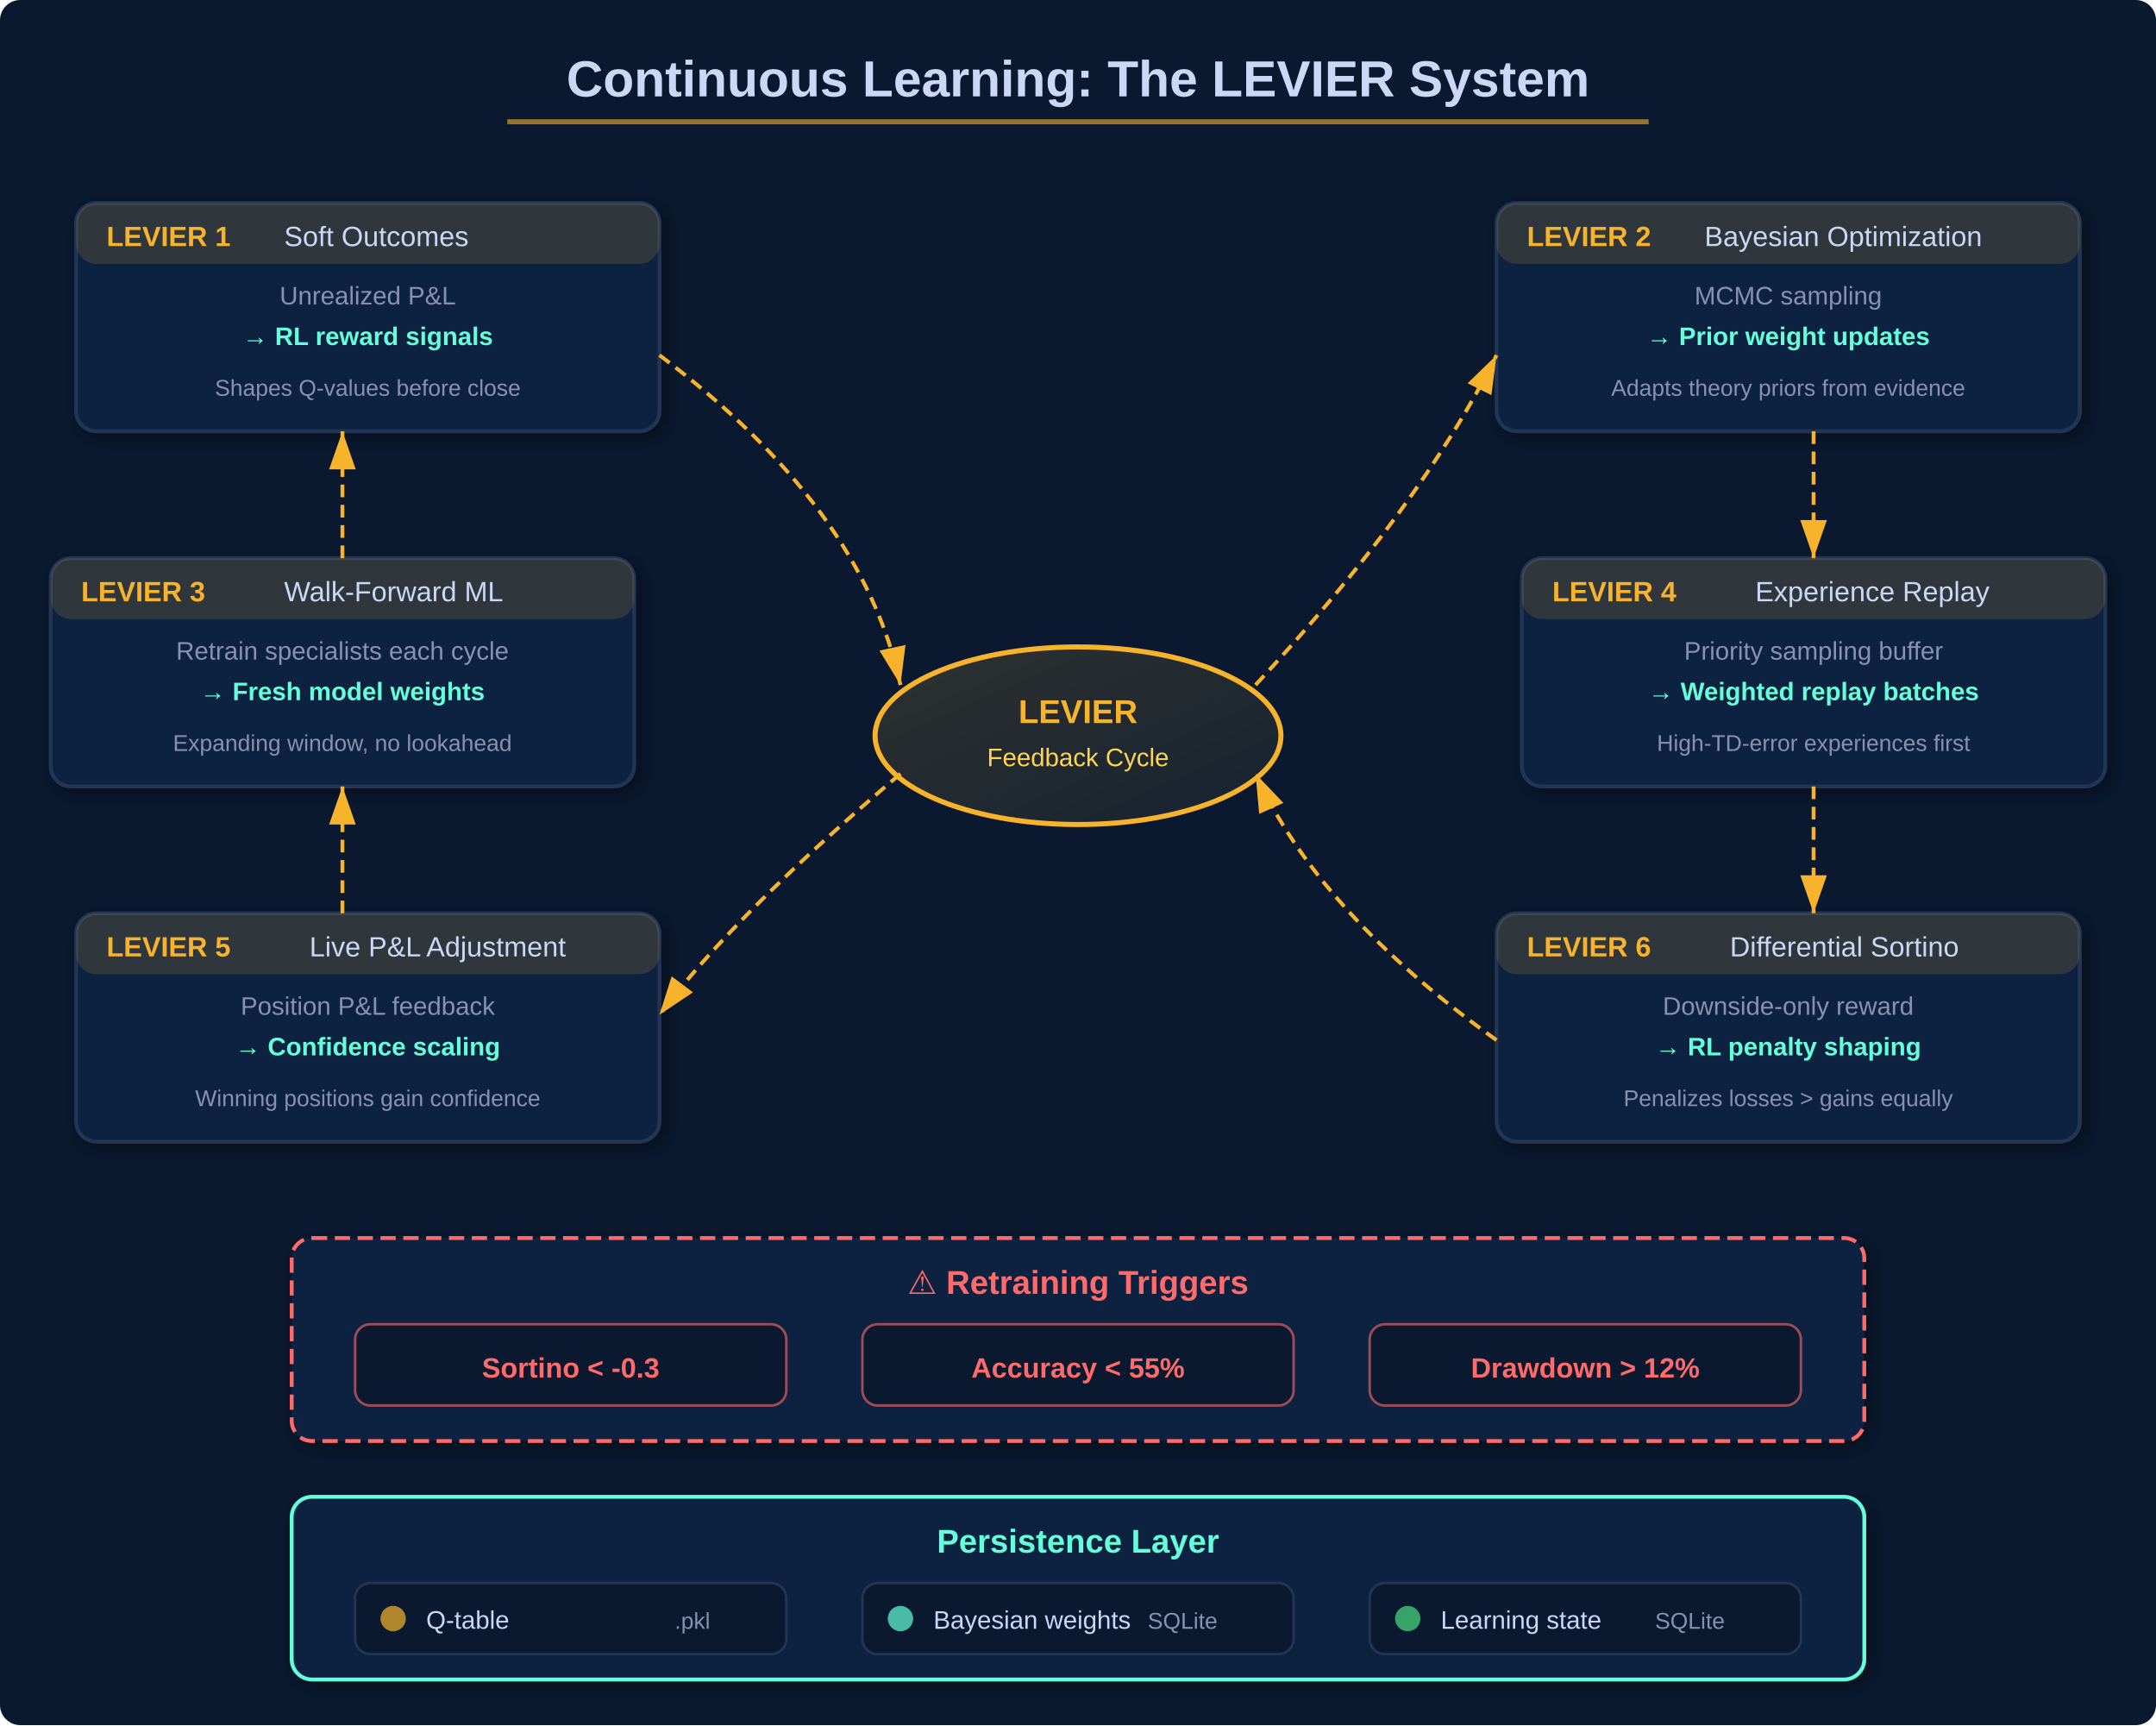
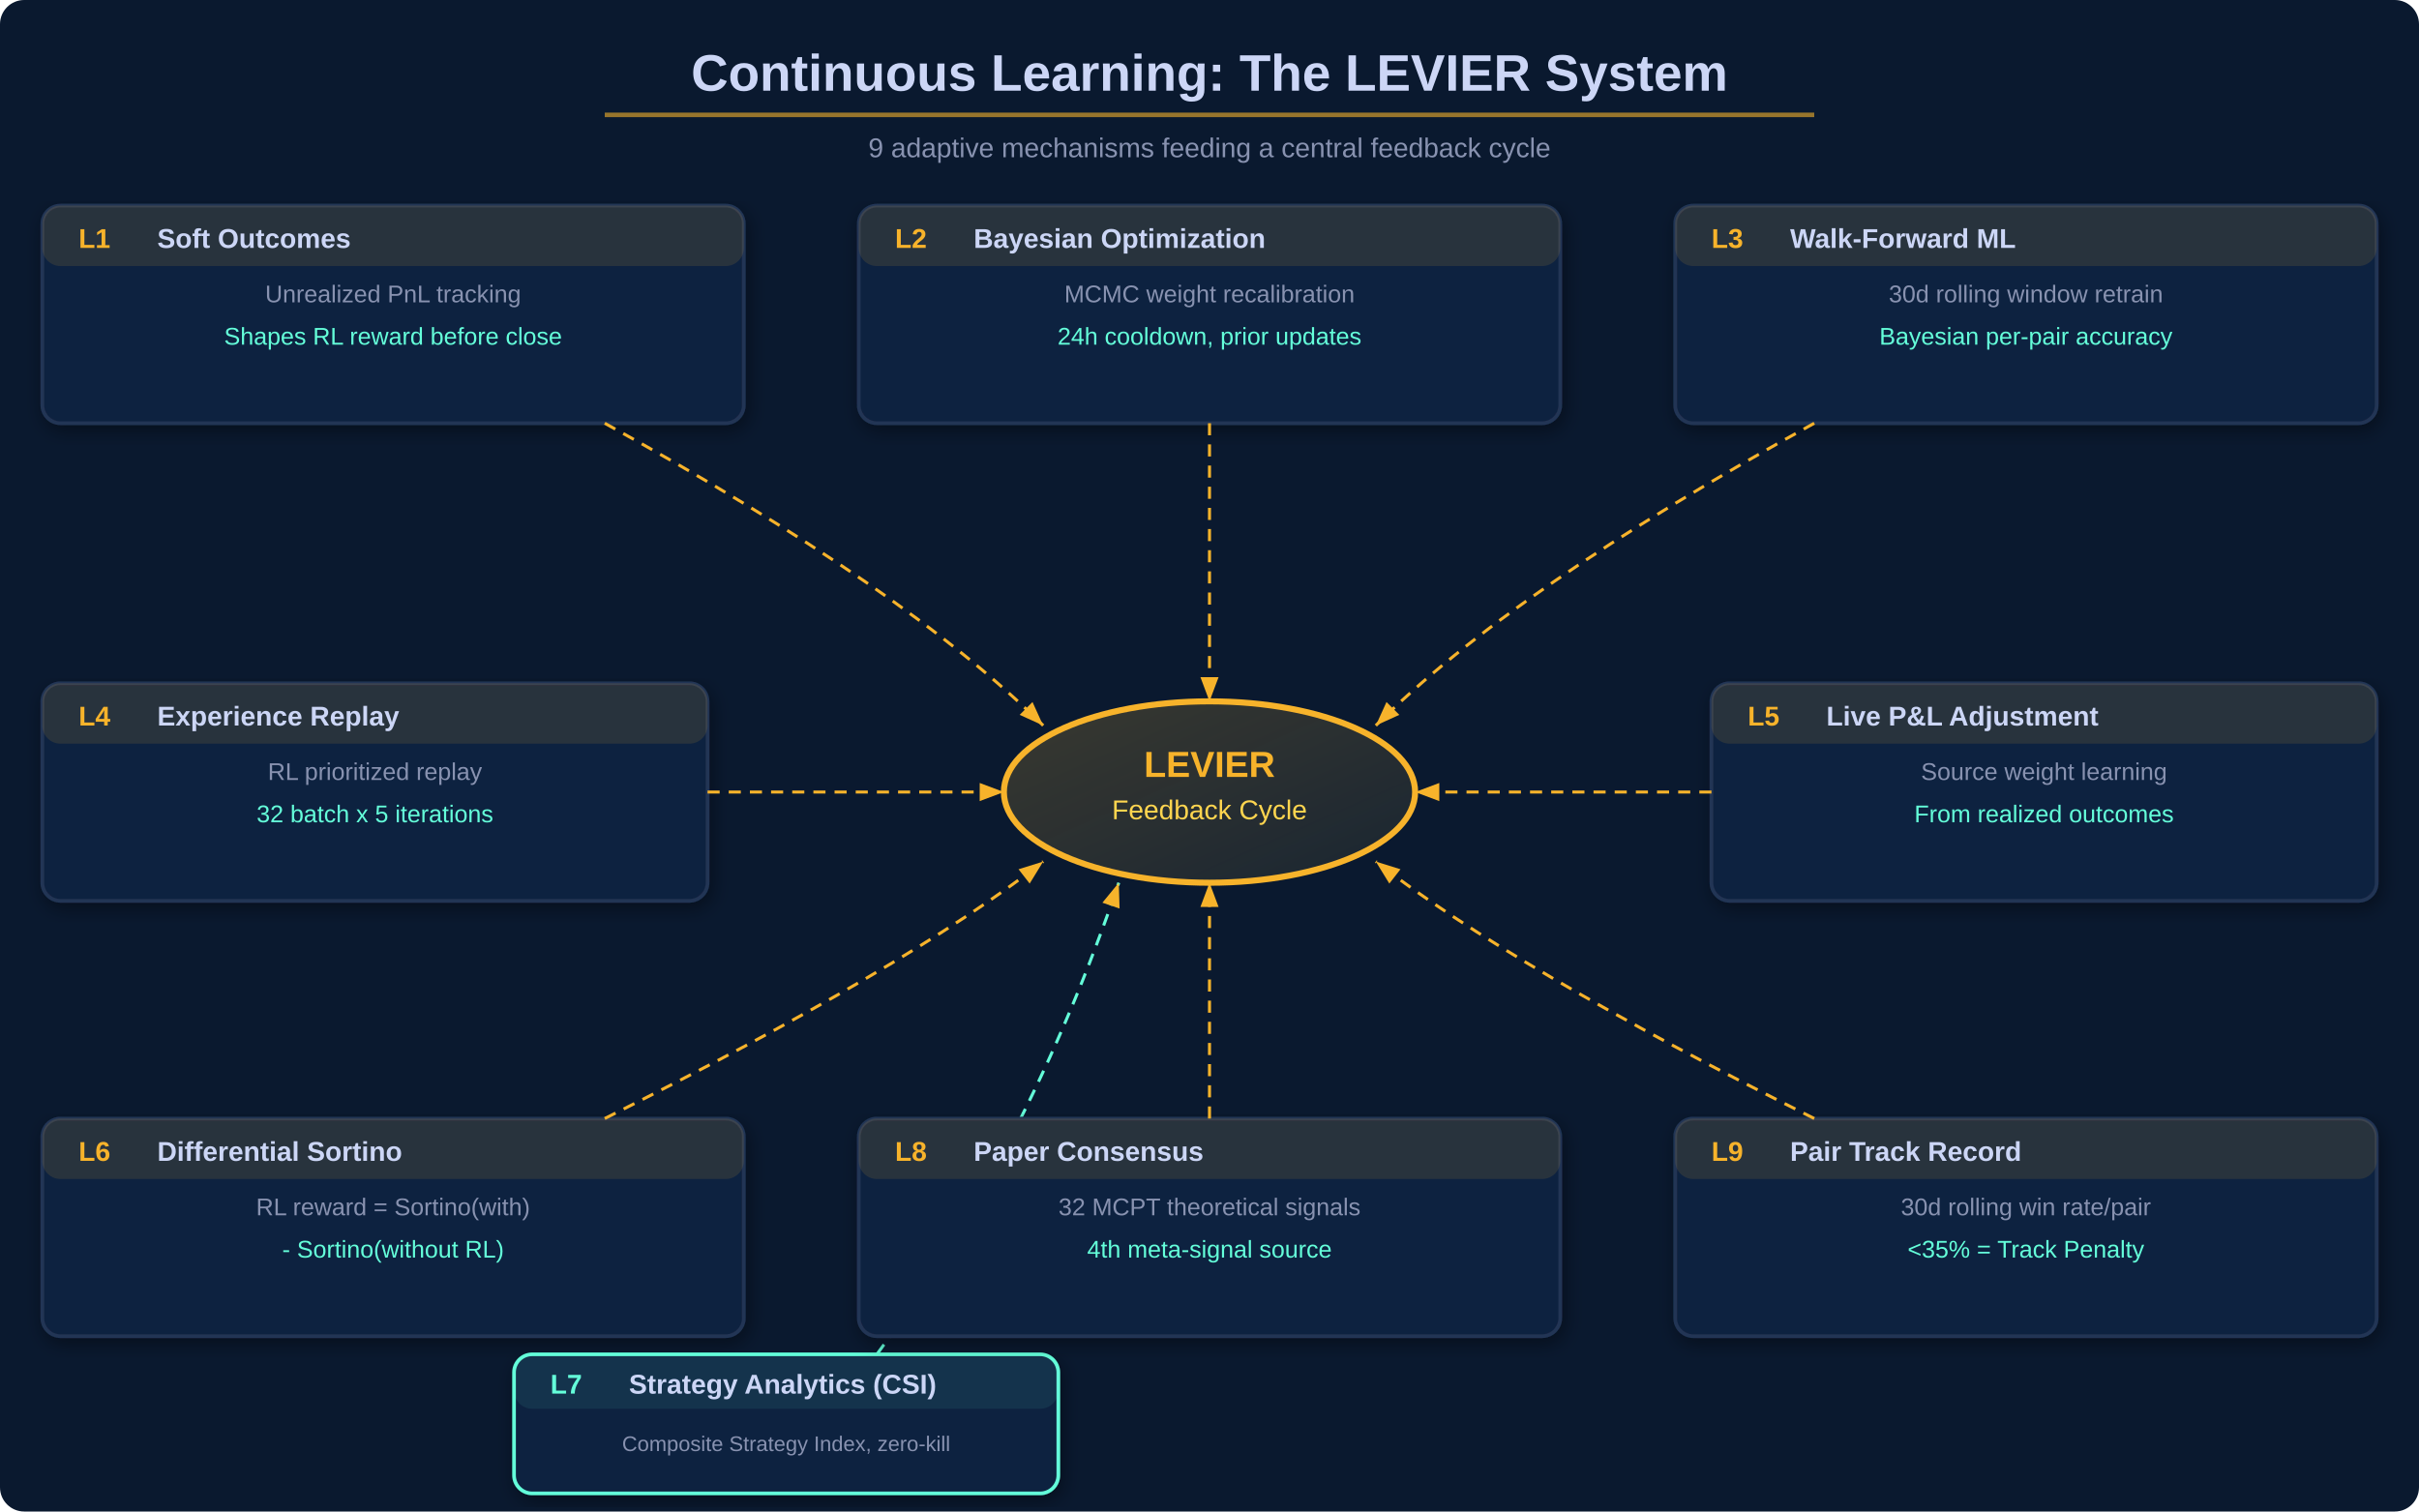
- <svg xmlns="http://www.w3.org/2000/svg" viewBox="0 0 850 680" font-family="'Segoe UI', Arial, sans-serif">
+ <svg xmlns="http://www.w3.org/2000/svg" viewBox="0 0 800 500" width="800" height="500" font-family="'Segoe UI', Arial, sans-serif">
  <defs>
-     <filter id="shadow1" x="-5%" y="-5%" width="115%" height="115%">
-       <feDropShadow dx="2" dy="2" stdDeviation="3" flood-color="#000" flood-opacity="0.4" />
+     <filter id="clShadow" x="-5%" y="-5%" width="115%" height="115%">
+       <feDropShadow dx="1" dy="2" stdDeviation="3" flood-color="#000" flood-opacity="0.4" />
    </filter>
-     <marker id="arrowGold" markerWidth="10" markerHeight="7" refX="10" refY="3.5" orient="auto">
-       <polygon points="0 0, 10 3.5, 0 7" fill="#F7B32B" />
+     <marker id="arwGold" markerWidth="8" markerHeight="6" refX="8" refY="3" orient="auto">
+       <polygon points="0 0, 8 3, 0 6" fill="#F7B32B" />
    </marker>
-     <marker id="arrowGreen" markerWidth="10" markerHeight="7" refX="10" refY="3.5" orient="auto">
-       <polygon points="0 0, 10 3.5, 0 7" fill="#64ffda" />
-     </marker>
-     <linearGradient id="goldGrad" x1="0%" y1="0%" x2="100%" y2="100%">
-       <stop offset="0%" stop-color="#F7B32B" stop-opacity="0.15" />
-       <stop offset="100%" stop-color="#FFD54F" stop-opacity="0.05" />
+     <linearGradient id="hubGrad" x1="0%" y1="0%" x2="100%" y2="100%">
+       <stop offset="0%" stop-color="#F7B32B" stop-opacity="0.2" />
+       <stop offset="100%" stop-color="#FFD54F" stop-opacity="0.06" />
    </linearGradient>
  </defs>
-   <rect width="850" height="680" rx="8" fill="#0a192f" />
-   <text x="425" y="38" text-anchor="middle" fill="#ccd6f6" font-size="20" font-weight="700">Continuous Learning: The LEVIER System</text>
-   <line x1="200" y1="48" x2="650" y2="48" stroke="#F7B32B" stroke-width="2" stroke-opacity="0.6" />
-   <ellipse cx="425" cy="290" rx="80" ry="35" fill="url(#goldGrad)" stroke="#F7B32B" stroke-width="2" />
-   <text x="425" y="285" text-anchor="middle" fill="#F7B32B" font-size="13" font-weight="700">LEVIER</text>
-   <text x="425" y="302" text-anchor="middle" fill="#FFD54F" font-size="10">Feedback Cycle</text>
-   <rect x="30" y="80" width="230" height="90" rx="8" fill="#112240" stroke="#233554" stroke-width="1.5" filter="url(#shadow1)" />
-   <rect x="30" y="80" width="230" height="24" rx="8" fill="#F7B32B" fill-opacity="0.15" />
-   <rect x="30" y="96" width="230" height="2" fill="none" />
-   <text x="42" y="97" fill="#F7B32B" font-size="11" font-weight="700">LEVIER 1</text>
-   <text x="112" y="97" fill="#ccd6f6" font-size="11">Soft Outcomes</text>
-   <text x="145" y="120" text-anchor="middle" fill="#8892b0" font-size="10">Unrealized P&amp;L</text>
-   <text x="145" y="136" text-anchor="middle" fill="#64ffda" font-size="10" font-weight="600">→ RL reward signals</text>
-   <text x="145" y="156" text-anchor="middle" fill="#8892b0" font-size="9">Shapes Q-values before close</text>
-   <rect x="590" y="80" width="230" height="90" rx="8" fill="#112240" stroke="#233554" stroke-width="1.5" filter="url(#shadow1)" />
-   <rect x="590" y="80" width="230" height="24" rx="8" fill="#F7B32B" fill-opacity="0.15" />
-   <text x="602" y="97" fill="#F7B32B" font-size="11" font-weight="700">LEVIER 2</text>
-   <text x="672" y="97" fill="#ccd6f6" font-size="11">Bayesian Optimization</text>
-   <text x="705" y="120" text-anchor="middle" fill="#8892b0" font-size="10">MCMC sampling</text>
-   <text x="705" y="136" text-anchor="middle" fill="#64ffda" font-size="10" font-weight="600">→ Prior weight updates</text>
-   <text x="705" y="156" text-anchor="middle" fill="#8892b0" font-size="9">Adapts theory priors from evidence</text>
-   <rect x="20" y="220" width="230" height="90" rx="8" fill="#112240" stroke="#233554" stroke-width="1.5" filter="url(#shadow1)" />
-   <rect x="20" y="220" width="230" height="24" rx="8" fill="#F7B32B" fill-opacity="0.15" />
-   <text x="32" y="237" fill="#F7B32B" font-size="11" font-weight="700">LEVIER 3</text>
-   <text x="112" y="237" fill="#ccd6f6" font-size="11">Walk-Forward ML</text>
-   <text x="135" y="260" text-anchor="middle" fill="#8892b0" font-size="10">Retrain specialists each cycle</text>
-   <text x="135" y="276" text-anchor="middle" fill="#64ffda" font-size="10" font-weight="600">→ Fresh model weights</text>
-   <text x="135" y="296" text-anchor="middle" fill="#8892b0" font-size="9">Expanding window, no lookahead</text>
-   <rect x="600" y="220" width="230" height="90" rx="8" fill="#112240" stroke="#233554" stroke-width="1.5" filter="url(#shadow1)" />
-   <rect x="600" y="220" width="230" height="24" rx="8" fill="#F7B32B" fill-opacity="0.15" />
-   <text x="612" y="237" fill="#F7B32B" font-size="11" font-weight="700">LEVIER 4</text>
-   <text x="692" y="237" fill="#ccd6f6" font-size="11">Experience Replay</text>
-   <text x="715" y="260" text-anchor="middle" fill="#8892b0" font-size="10">Priority sampling buffer</text>
-   <text x="715" y="276" text-anchor="middle" fill="#64ffda" font-size="10" font-weight="600">→ Weighted replay batches</text>
-   <text x="715" y="296" text-anchor="middle" fill="#8892b0" font-size="9">High-TD-error experiences first</text>
-   <rect x="30" y="360" width="230" height="90" rx="8" fill="#112240" stroke="#233554" stroke-width="1.5" filter="url(#shadow1)" />
-   <rect x="30" y="360" width="230" height="24" rx="8" fill="#F7B32B" fill-opacity="0.15" />
-   <text x="42" y="377" fill="#F7B32B" font-size="11" font-weight="700">LEVIER 5</text>
-   <text x="122" y="377" fill="#ccd6f6" font-size="11">Live P&amp;L Adjustment</text>
-   <text x="145" y="400" text-anchor="middle" fill="#8892b0" font-size="10">Position P&amp;L feedback</text>
-   <text x="145" y="416" text-anchor="middle" fill="#64ffda" font-size="10" font-weight="600">→ Confidence scaling</text>
-   <text x="145" y="436" text-anchor="middle" fill="#8892b0" font-size="9">Winning positions gain confidence</text>
-   <rect x="590" y="360" width="230" height="90" rx="8" fill="#112240" stroke="#233554" stroke-width="1.5" filter="url(#shadow1)" />
-   <rect x="590" y="360" width="230" height="24" rx="8" fill="#F7B32B" fill-opacity="0.15" />
-   <text x="602" y="377" fill="#F7B32B" font-size="11" font-weight="700">LEVIER 6</text>
-   <text x="682" y="377" fill="#ccd6f6" font-size="11">Differential Sortino</text>
-   <text x="705" y="400" text-anchor="middle" fill="#8892b0" font-size="10">Downside-only reward</text>
-   <text x="705" y="416" text-anchor="middle" fill="#64ffda" font-size="10" font-weight="600">→ RL penalty shaping</text>
-   <text x="705" y="436" text-anchor="middle" fill="#8892b0" font-size="9">Penalizes losses &gt; gains equally</text>
-   <path d="M260,140 Q340,200 355,270" fill="none" stroke="#F7B32B" stroke-width="1.5" marker-end="url(#arrowGold)" stroke-dasharray="5,3" />
-   <path d="M495,270 Q560,200 590,140" fill="none" stroke="#F7B32B" stroke-width="1.5" marker-end="url(#arrowGold)" stroke-dasharray="5,3" />
-   <path d="M715,170 L715,220" fill="none" stroke="#F7B32B" stroke-width="1.5" marker-end="url(#arrowGold)" stroke-dasharray="5,3" />
-   <path d="M715,310 L715,360" fill="none" stroke="#F7B32B" stroke-width="1.5" marker-end="url(#arrowGold)" stroke-dasharray="5,3" />
-   <path d="M590,410 Q520,360 495,305" fill="none" stroke="#F7B32B" stroke-width="1.5" marker-end="url(#arrowGold)" stroke-dasharray="5,3" />
-   <path d="M355,305 Q290,360 260,400" fill="none" stroke="#F7B32B" stroke-width="1.5" marker-end="url(#arrowGold)" stroke-dasharray="5,3" />
-   <path d="M135,360 L135,310" fill="none" stroke="#F7B32B" stroke-width="1.5" marker-end="url(#arrowGold)" stroke-dasharray="5,3" />
-   <path d="M135,220 L135,170" fill="none" stroke="#F7B32B" stroke-width="1.5" marker-end="url(#arrowGold)" stroke-dasharray="5,3" />
-   <rect x="115" y="488" width="620" height="80" rx="8" fill="#112240" stroke="#ff6b6b" stroke-width="1.5" stroke-dasharray="6,3" filter="url(#shadow1)" />
-   <text x="425" y="510" text-anchor="middle" fill="#ff6b6b" font-size="13" font-weight="700">⚠ Retraining Triggers</text>
-   <rect x="140" y="522" width="170" height="32" rx="6" fill="#0a192f" stroke="#ff6b6b" stroke-width="1" stroke-opacity="0.6" />
-   <text x="225" y="543" text-anchor="middle" fill="#ff6b6b" font-size="11" font-weight="600">Sortino &lt; -0.3</text>
-   <rect x="340" y="522" width="170" height="32" rx="6" fill="#0a192f" stroke="#ff6b6b" stroke-width="1" stroke-opacity="0.6" />
-   <text x="425" y="543" text-anchor="middle" fill="#ff6b6b" font-size="11" font-weight="600">Accuracy &lt; 55%</text>
-   <rect x="540" y="522" width="170" height="32" rx="6" fill="#0a192f" stroke="#ff6b6b" stroke-width="1" stroke-opacity="0.6" />
-   <text x="625" y="543" text-anchor="middle" fill="#ff6b6b" font-size="11" font-weight="600">Drawdown &gt; 12%</text>
-   <rect x="115" y="590" width="620" height="72" rx="8" fill="#112240" stroke="#64ffda" stroke-width="1.5" filter="url(#shadow1)" />
-   <text x="425" y="612" text-anchor="middle" fill="#64ffda" font-size="13" font-weight="700">Persistence Layer</text>
-   <rect x="140" y="624" width="170" height="28" rx="6" fill="#0a192f" stroke="#233554" stroke-width="1" />
-   <circle cx="155" cy="638" r="5" fill="#F7B32B" opacity="0.7" />
-   <text x="168" y="642" fill="#ccd6f6" font-size="10">Q-table</text>
-   <text x="280" y="642" fill="#8892b0" font-size="9" text-anchor="end">.pkl</text>
-   <rect x="340" y="624" width="170" height="28" rx="6" fill="#0a192f" stroke="#233554" stroke-width="1" />
-   <circle cx="355" cy="638" r="5" fill="#64ffda" opacity="0.7" />
-   <text x="368" y="642" fill="#ccd6f6" font-size="10">Bayesian weights</text>
-   <text x="480" y="642" fill="#8892b0" font-size="9" text-anchor="end">SQLite</text>
-   <rect x="540" y="624" width="170" height="28" rx="6" fill="#0a192f" stroke="#233554" stroke-width="1" />
-   <circle cx="555" cy="638" r="5" fill="#4ADE80" opacity="0.7" />
-   <text x="568" y="642" fill="#ccd6f6" font-size="10">Learning state</text>
-   <text x="680" y="642" fill="#8892b0" font-size="9" text-anchor="end">SQLite</text>
+   <rect width="800" height="500" rx="8" fill="#0a192f" />
+   <text x="400" y="30" text-anchor="middle" fill="#ccd6f6" font-size="17" font-weight="700">Continuous Learning: The LEVIER System</text>
+   <line x1="200" y1="38" x2="600" y2="38" stroke="#F7B32B" stroke-width="1.5" stroke-opacity="0.6" />
+   <text x="400" y="52" text-anchor="middle" fill="#8892b0" font-size="9">9 adaptive mechanisms feeding a central feedback cycle</text>
+   <ellipse cx="400" cy="262" rx="68" ry="30" fill="url(#hubGrad)" stroke="#F7B32B" stroke-width="2" />
+   <text x="400" y="257" text-anchor="middle" fill="#F7B32B" font-size="12" font-weight="700">LEVIER</text>
+   <text x="400" y="271" text-anchor="middle" fill="#FFD54F" font-size="9">Feedback Cycle</text>
+   <rect x="14" y="68" width="232" height="72" rx="6" fill="#112240" stroke="#233554" stroke-width="1.2" filter="url(#clShadow)" />
+   <rect x="14" y="68" width="232" height="20" rx="6" fill="#F7B32B" fill-opacity="0.12" />
+   <text x="26" y="82" fill="#F7B32B" font-size="9" font-weight="700">L1</text>
+   <text x="52" y="82" fill="#ccd6f6" font-size="9" font-weight="600">Soft Outcomes</text>
+   <text x="130" y="100" text-anchor="middle" fill="#8892b0" font-size="8">Unrealized PnL tracking</text>
+   <text x="130" y="114" text-anchor="middle" fill="#64ffda" font-size="8">Shapes RL reward before close</text>
+   <path d="M200,140 Q300,195 345,240" fill="none" stroke="#F7B32B" stroke-width="1" marker-end="url(#arwGold)" stroke-dasharray="4,3" />
+   <rect x="284" y="68" width="232" height="72" rx="6" fill="#112240" stroke="#233554" stroke-width="1.2" filter="url(#clShadow)" />
+   <rect x="284" y="68" width="232" height="20" rx="6" fill="#F7B32B" fill-opacity="0.12" />
+   <text x="296" y="82" fill="#F7B32B" font-size="9" font-weight="700">L2</text>
+   <text x="322" y="82" fill="#ccd6f6" font-size="9" font-weight="600">Bayesian Optimization</text>
+   <text x="400" y="100" text-anchor="middle" fill="#8892b0" font-size="8">MCMC weight recalibration</text>
+   <text x="400" y="114" text-anchor="middle" fill="#64ffda" font-size="8">24h cooldown, prior updates</text>
+   <path d="M400,140 L400,232" fill="none" stroke="#F7B32B" stroke-width="1" marker-end="url(#arwGold)" stroke-dasharray="4,3" />
+   <rect x="554" y="68" width="232" height="72" rx="6" fill="#112240" stroke="#233554" stroke-width="1.2" filter="url(#clShadow)" />
+   <rect x="554" y="68" width="232" height="20" rx="6" fill="#F7B32B" fill-opacity="0.12" />
+   <text x="566" y="82" fill="#F7B32B" font-size="9" font-weight="700">L3</text>
+   <text x="592" y="82" fill="#ccd6f6" font-size="9" font-weight="600">Walk-Forward ML</text>
+   <text x="670" y="100" text-anchor="middle" fill="#8892b0" font-size="8">30d rolling window retrain</text>
+   <text x="670" y="114" text-anchor="middle" fill="#64ffda" font-size="8">Bayesian per-pair accuracy</text>
+   <path d="M600,140 Q500,195 455,240" fill="none" stroke="#F7B32B" stroke-width="1" marker-end="url(#arwGold)" stroke-dasharray="4,3" />
+   <rect x="14" y="226" width="220" height="72" rx="6" fill="#112240" stroke="#233554" stroke-width="1.2" filter="url(#clShadow)" />
+   <rect x="14" y="226" width="220" height="20" rx="6" fill="#F7B32B" fill-opacity="0.12" />
+   <text x="26" y="240" fill="#F7B32B" font-size="9" font-weight="700">L4</text>
+   <text x="52" y="240" fill="#ccd6f6" font-size="9" font-weight="600">Experience Replay</text>
+   <text x="124" y="258" text-anchor="middle" fill="#8892b0" font-size="8">RL prioritized replay</text>
+   <text x="124" y="272" text-anchor="middle" fill="#64ffda" font-size="8">32 batch x 5 iterations</text>
+   <path d="M234,262 L332,262" fill="none" stroke="#F7B32B" stroke-width="1" marker-end="url(#arwGold)" stroke-dasharray="4,3" />
+   <rect x="566" y="226" width="220" height="72" rx="6" fill="#112240" stroke="#233554" stroke-width="1.2" filter="url(#clShadow)" />
+   <rect x="566" y="226" width="220" height="20" rx="6" fill="#F7B32B" fill-opacity="0.12" />
+   <text x="578" y="240" fill="#F7B32B" font-size="9" font-weight="700">L5</text>
+   <text x="604" y="240" fill="#ccd6f6" font-size="9" font-weight="600">Live P&amp;L Adjustment</text>
+   <text x="676" y="258" text-anchor="middle" fill="#8892b0" font-size="8">Source weight learning</text>
+   <text x="676" y="272" text-anchor="middle" fill="#64ffda" font-size="8">From realized outcomes</text>
+   <path d="M566,262 L468,262" fill="none" stroke="#F7B32B" stroke-width="1" marker-end="url(#arwGold)" stroke-dasharray="4,3" />
+   <rect x="14" y="370" width="232" height="72" rx="6" fill="#112240" stroke="#233554" stroke-width="1.2" filter="url(#clShadow)" />
+   <rect x="14" y="370" width="232" height="20" rx="6" fill="#F7B32B" fill-opacity="0.12" />
+   <text x="26" y="384" fill="#F7B32B" font-size="9" font-weight="700">L6</text>
+   <text x="52" y="384" fill="#ccd6f6" font-size="9" font-weight="600">Differential Sortino</text>
+   <text x="130" y="402" text-anchor="middle" fill="#8892b0" font-size="8">RL reward = Sortino(with)</text>
+   <text x="130" y="416" text-anchor="middle" fill="#64ffda" font-size="8">- Sortino(without RL)</text>
+   <path d="M200,370 Q300,320 345,285" fill="none" stroke="#F7B32B" stroke-width="1" marker-end="url(#arwGold)" stroke-dasharray="4,3" />
+   <rect x="170" y="448" width="180" height="46" rx="6" fill="#112240" stroke="#64ffda" stroke-width="1.2" filter="url(#clShadow)" />
+   <rect x="170" y="448" width="180" height="18" rx="6" fill="#64ffda" fill-opacity="0.08" />
+   <text x="182" y="461" fill="#64ffda" font-size="9" font-weight="700">L7</text>
+   <text x="208" y="461" fill="#ccd6f6" font-size="9" font-weight="600">Strategy Analytics (CSI)</text>
+   <text x="260" y="480" text-anchor="middle" fill="#8892b0" font-size="7">Composite Strategy Index, zero-kill</text>
+   <path d="M290,448 Q340,380 370,292" fill="none" stroke="#64ffda" stroke-width="1" marker-end="url(#arwGold)" stroke-dasharray="4,3" />
+   <rect x="284" y="370" width="232" height="72" rx="6" fill="#112240" stroke="#233554" stroke-width="1.2" filter="url(#clShadow)" />
+   <rect x="284" y="370" width="232" height="20" rx="6" fill="#F7B32B" fill-opacity="0.12" />
+   <text x="296" y="384" fill="#F7B32B" font-size="9" font-weight="700">L8</text>
+   <text x="322" y="384" fill="#ccd6f6" font-size="9" font-weight="600">Paper Consensus</text>
+   <text x="400" y="402" text-anchor="middle" fill="#8892b0" font-size="8">32 MCPT theoretical signals</text>
+   <text x="400" y="416" text-anchor="middle" fill="#64ffda" font-size="8">4th meta-signal source</text>
+   <path d="M400,370 L400,292" fill="none" stroke="#F7B32B" stroke-width="1" marker-end="url(#arwGold)" stroke-dasharray="4,3" />
+   <rect x="554" y="370" width="232" height="72" rx="6" fill="#112240" stroke="#233554" stroke-width="1.2" filter="url(#clShadow)" />
+   <rect x="554" y="370" width="232" height="20" rx="6" fill="#F7B32B" fill-opacity="0.12" />
+   <text x="566" y="384" fill="#F7B32B" font-size="9" font-weight="700">L9</text>
+   <text x="592" y="384" fill="#ccd6f6" font-size="9" font-weight="600">Pair Track Record</text>
+   <text x="670" y="402" text-anchor="middle" fill="#8892b0" font-size="8">30d rolling win rate/pair</text>
+   <text x="670" y="416" text-anchor="middle" fill="#64ffda" font-size="8">&lt;35% = Track Penalty</text>
+   <path d="M600,370 Q500,320 455,285" fill="none" stroke="#F7B32B" stroke-width="1" marker-end="url(#arwGold)" stroke-dasharray="4,3" />
</svg>
